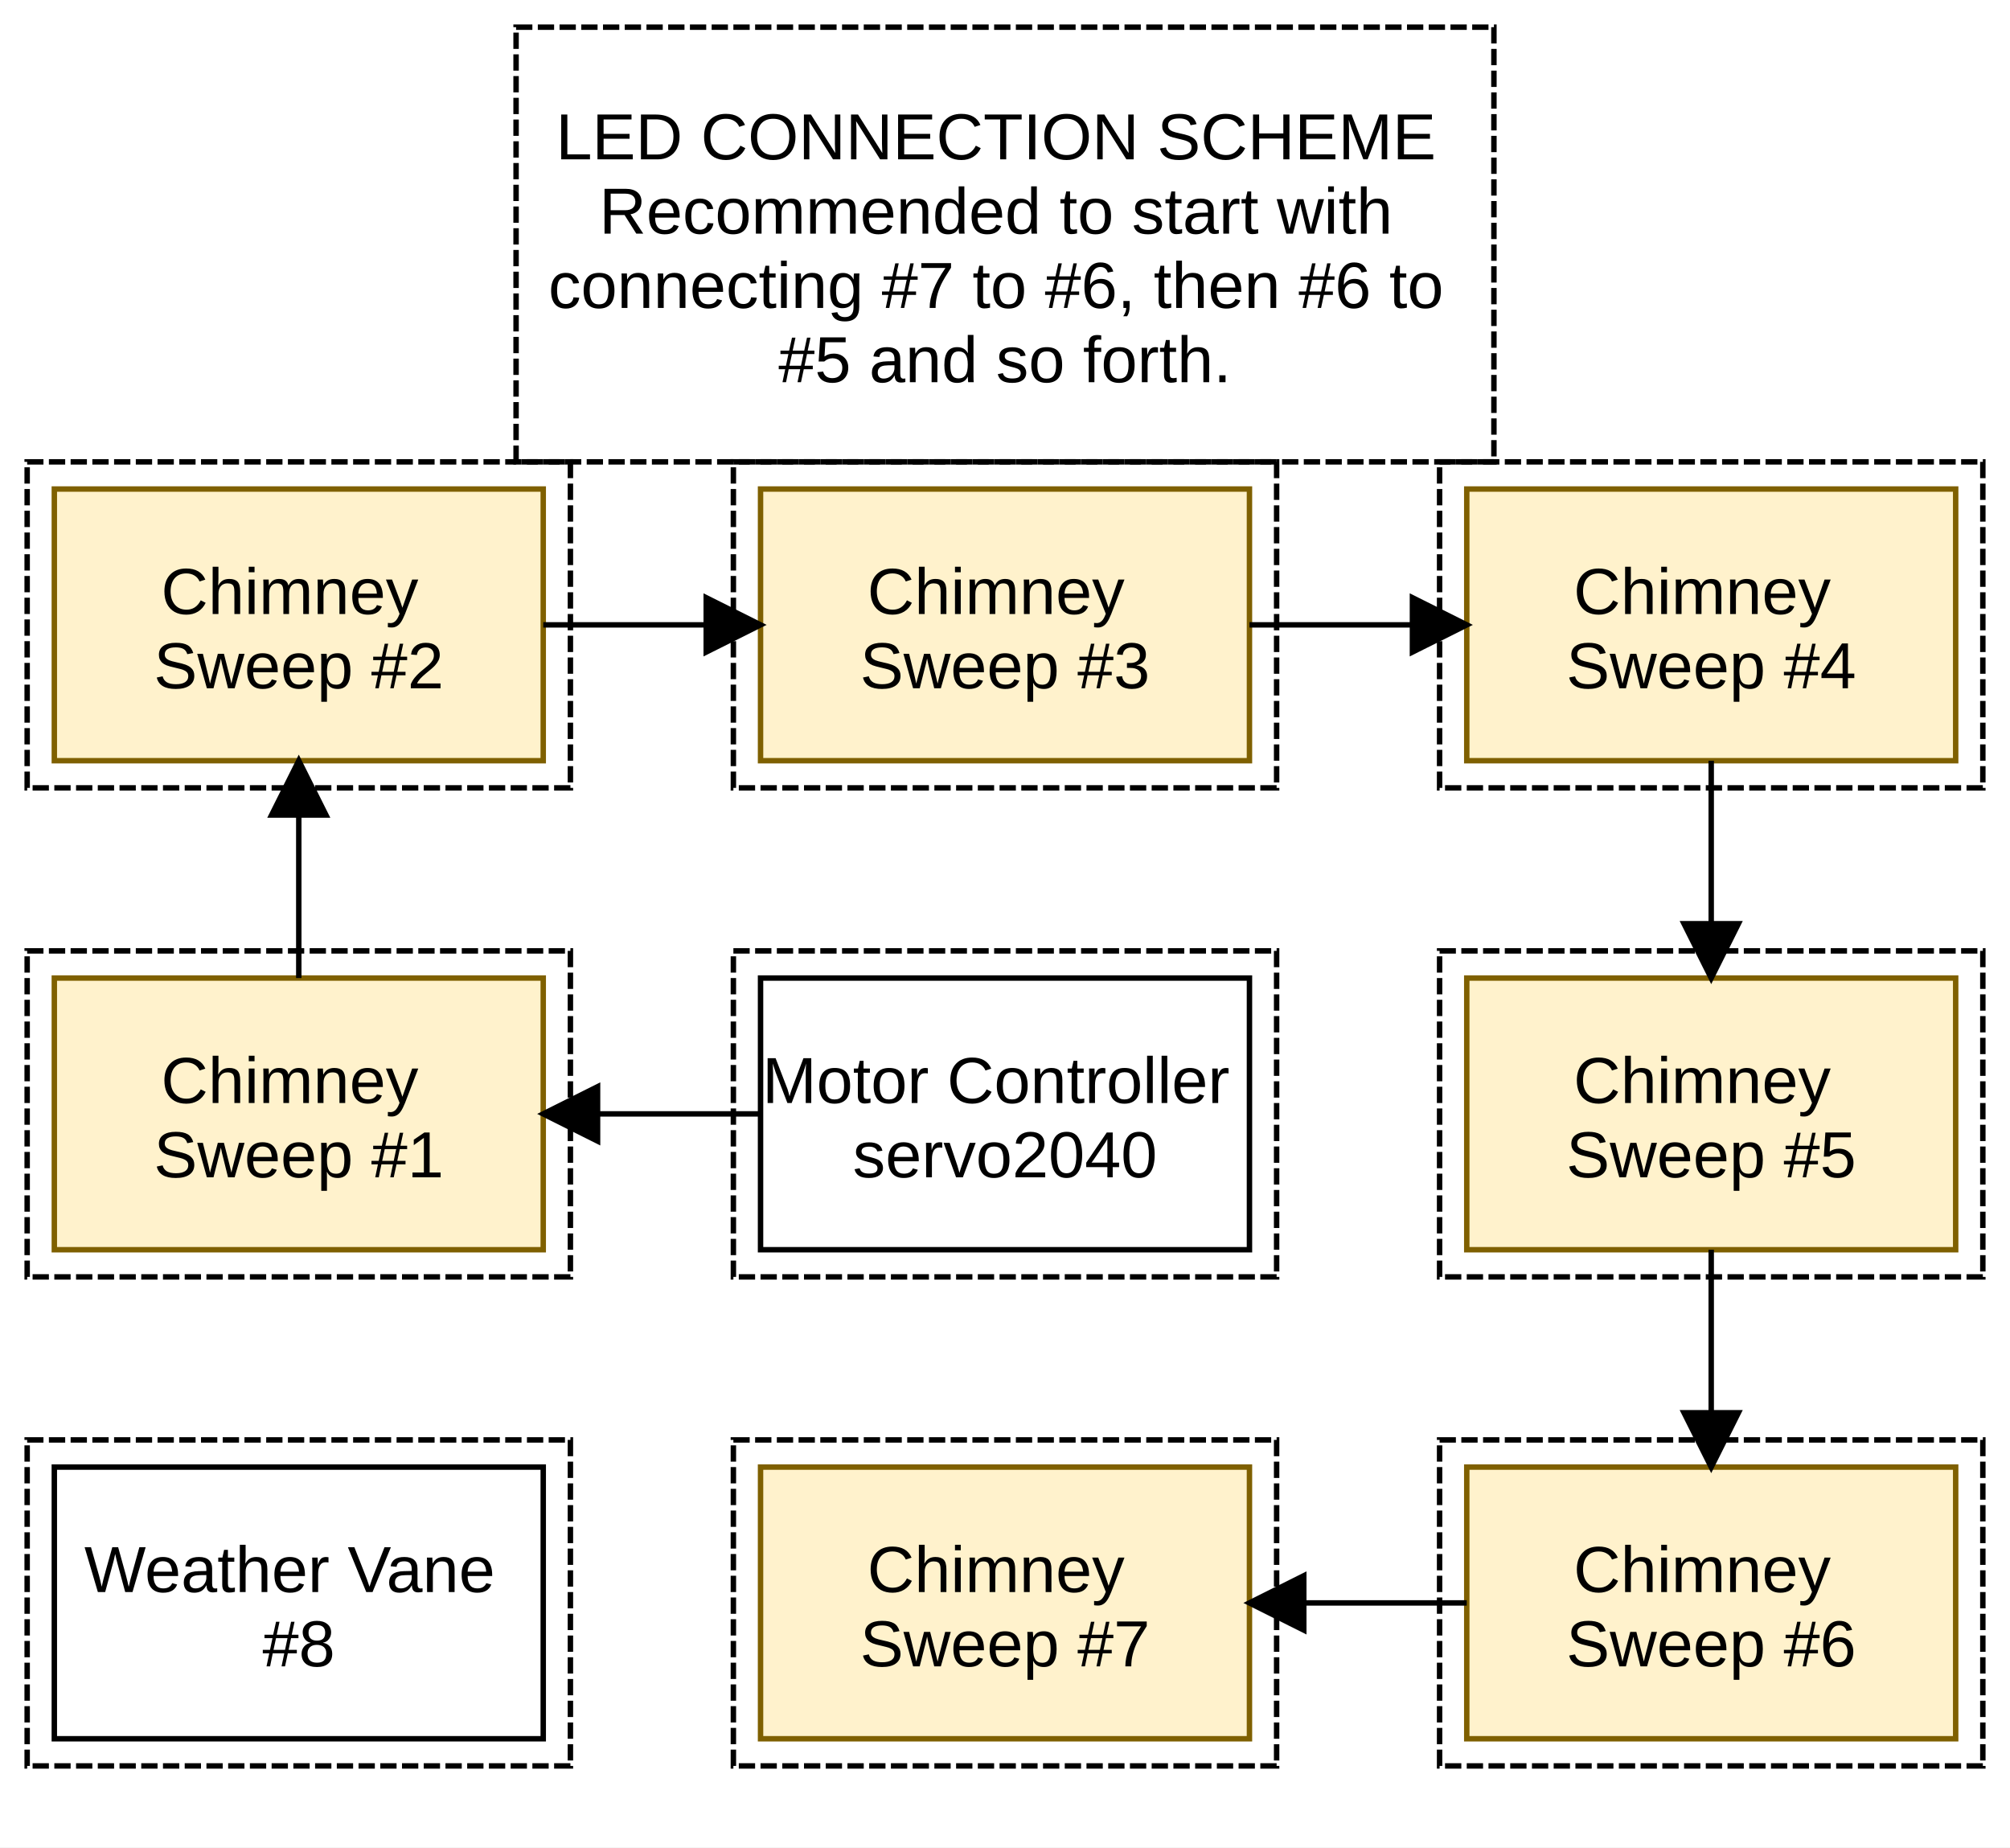
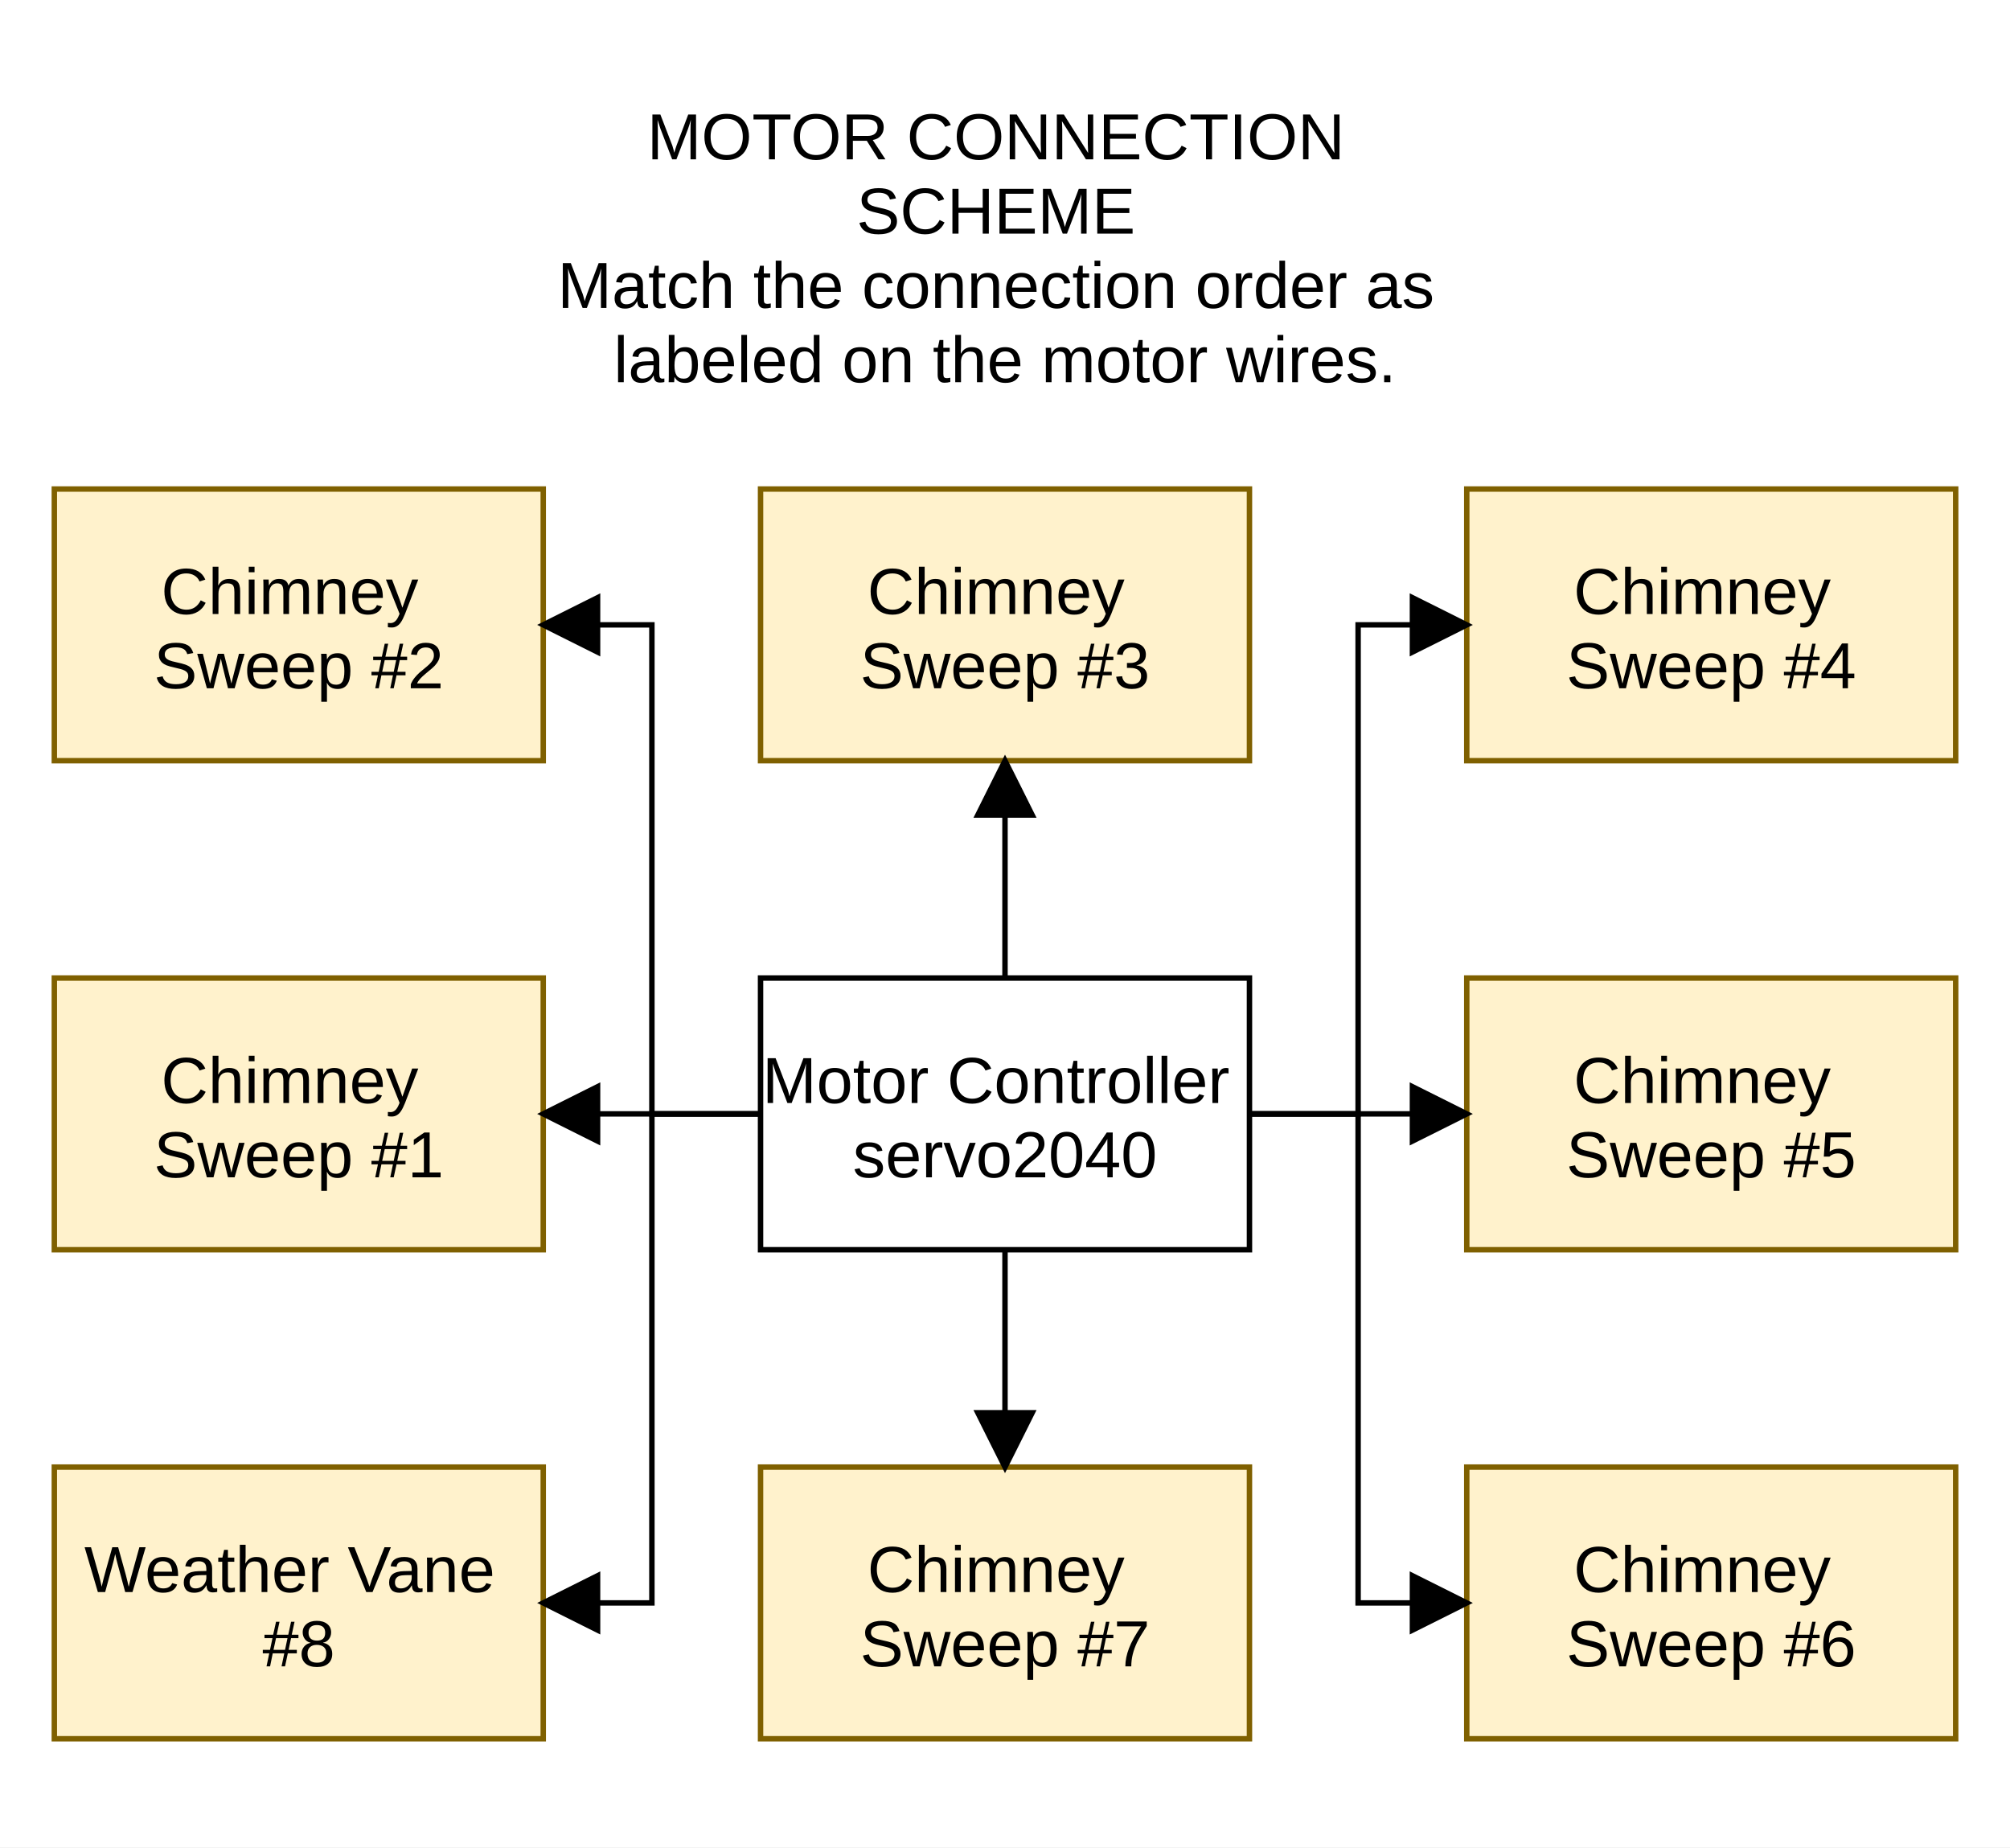
<svg xmlns="http://www.w3.org/2000/svg" width="370" height="340" style="background-color:white;">
  <defs id="canvasGridDefs">
    <pattern id="smallGrid" width="5" height="5" patternUnits="userSpaceOnUse">
      <path id="smallGridPath" d="M 5 0 L 0 0 0 5" fill="none" stroke="lightgray" stroke-width="0.5" />
    </pattern>
    <pattern id="watermarkGrid" width="220" height="80" patternUnits="userSpaceOnUse">
      <rect id="watermarkGridPath0" x="0" y="0" width="220" height="80" fill="white" />
      <text x="60" y="55" transform="rotate(-30 90,90)" fill="#eeeeee" font-family="Arial" font-size="16">Flowdia Diagrams </text>
    </pattern>
  </defs>
  <rect id="canvasGrid" width="100%" height="100%" fill="white" />
  <rect id="shapeSelectGrid" width="0" height="0" x="0" y="0" fill="gray" stroke="gray" fill-opacity="0.2" stroke-width="1" />
  <circle id="selectionMarker" cx="0" cy="0" r="50" fill="darkslateblue" stroke="darkslateblue" fill-opacity="0.2" stroke-width="0" style="display: none;" />
  <rect id="processfd66f700-5ce3-49cd-8eed-359abef76042" x="10" y="180" height="50" width="90" rx="0" ry="0" fill="rgb(255, 242, 204)" fill-opacity="1" stroke-opacity="1" stroke="rgb(127,96,0)" />
  <text id="processfd66f700-5ce3-49cd-8eed-359abef76042Text" x="10" y="189.328" fill="black" font-size="12" font-family="Arial" font-weight="normal" text-anchor="middle">
    <tspan x="55" dy="13.672">Chimney </tspan>
    <tspan x="55" dy="13.672">Sweep #1 </tspan>
  </text>
-   <rect id="2bd9acff-94fc-43cf-9fb4-74d04217a767" x="5" y="175" height="60" width="100" stroke-width="1" stroke-dasharray="3,1" fill="none" stroke="black" />
+   <rect id="bff32c59-a413-45cc-b008-16470a1b7f5f" x="5" y="175" height="60" width="100" stroke-width="1" stroke-dasharray="3,1" fill="none" stroke="none" />
  <rect id="process6a2c9822-f20e-4292-b8a5-900d573e88fc" x="10" y="90" height="50" width="90" rx="0" ry="0" fill="rgb(255, 242, 204)" fill-opacity="1" stroke-opacity="1" stroke="rgb(127,96,0)" />
  <text id="process6a2c9822-f20e-4292-b8a5-900d573e88fcText" x="10" y="99.328" fill="black" font-size="12" font-family="Arial" font-weight="normal" text-anchor="middle">
    <tspan x="55" dy="13.672">Chimney </tspan>
    <tspan x="55" dy="13.672">Sweep #2 </tspan>
  </text>
-   <rect id="b18e5efe-99c7-48e8-bc54-865f19873b70" x="5" y="85" height="60" width="100" stroke-width="1" stroke-dasharray="3,1" fill="none" stroke="black" />
+   <rect id="747e0266-050b-4e42-8697-a1b57c9ba154" x="5" y="85" height="60" width="100" stroke-width="1" stroke-dasharray="3,1" fill="none" stroke="none" />
  <rect id="process05edf558-83b6-4e55-919b-e17fab851e1a" x="140" y="90" height="50" width="90" rx="0" ry="0" fill="rgb(255, 242, 204)" fill-opacity="1" stroke-opacity="1" stroke="rgb(127,96,0)" />
  <text id="process05edf558-83b6-4e55-919b-e17fab851e1aText" x="140" y="99.328" fill="black" font-size="12" font-family="Arial" font-weight="normal" text-anchor="middle">
    <tspan x="185" dy="13.672">Chimney </tspan>
    <tspan x="185" dy="13.672">Sweep #3 </tspan>
  </text>
-   <rect id="a8290d7a-25b4-4cf3-b122-3c18d84e0ac4" x="135" y="85" height="60" width="100" stroke-width="1" stroke-dasharray="3,1" fill="none" stroke="black" />
+   <rect id="5f6e24bd-a6d4-4e62-8dee-232eec3b2ab4" x="135" y="85" height="60" width="100" stroke-width="1" stroke-dasharray="3,1" fill="none" stroke="none" />
  <rect id="process19fb1009-55b9-40ee-9965-ebec1c4394ff" x="270" y="90" height="50" width="90" rx="0" ry="0" fill="rgb(255, 242, 204)" fill-opacity="1" stroke-opacity="1" stroke="rgb(127,96,0)" />
  <text id="process19fb1009-55b9-40ee-9965-ebec1c4394ffText" x="270" y="99.328" fill="black" font-size="12" font-family="Arial" font-weight="normal" text-anchor="middle">
    <tspan x="315" dy="13.672">Chimney </tspan>
    <tspan x="315" dy="13.672">Sweep #4 </tspan>
  </text>
-   <rect id="97d67f39-4b7f-4d27-8b15-691c3c2707b7" x="265" y="85" height="60" width="100" stroke-width="1" stroke-dasharray="3,1" fill="none" stroke="black" />
+   <rect id="c29249e3-a381-406d-8ecb-b020d7b1a6ce" x="265" y="85" height="60" width="100" stroke-width="1" stroke-dasharray="3,1" fill="none" stroke="none" />
  <rect id="processbbfad76e-1c5d-4fea-80d8-36f5e0983664" x="140" y="180" height="50" width="90" rx="0" ry="0" fill="white" fill-opacity="1" stroke-opacity="1" stroke="black" />
  <text id="processbbfad76e-1c5d-4fea-80d8-36f5e0983664Text" x="140" y="189.328" fill="black" font-size="12" font-family="Arial" font-weight="normal" text-anchor="middle" data-text="Motor Controller servo2040">
    <tspan x="185" dy="13.672">Motor Controller </tspan>
    <tspan x="185" dy="13.672">servo2040 </tspan>
  </text>
-   <rect id="af5ab798-becf-4d04-bca8-1d6c3a925e8d" x="135" y="175" height="60" width="100" stroke-width="1" stroke-dasharray="3,1" fill="none" stroke="black" />
+   <rect id="19b8611d-3071-439c-9ac1-dae75aa7e9a2" x="135" y="175" height="60" width="100" stroke-width="1" stroke-dasharray="3,1" fill="none" stroke="none" />
  <rect id="process846494eb-bcd3-4091-99b3-7b7fd8daafc9" x="270" y="180" height="50" width="90" rx="0" ry="0" fill="rgb(255, 242, 204)" fill-opacity="1" stroke-opacity="1" stroke="rgb(127,96,0)" />
  <text id="process846494eb-bcd3-4091-99b3-7b7fd8daafc9Text" x="270" y="189.328" fill="black" font-size="12" font-family="Arial" font-weight="normal" text-anchor="middle">
    <tspan x="315" dy="13.672">Chimney </tspan>
    <tspan x="315" dy="13.672">Sweep #5 </tspan>
  </text>
-   <rect id="c4a26d8e-5315-4b7c-aa17-3a2586eae77a" x="265" y="175" height="60" width="100" stroke-width="1" stroke-dasharray="3,1" fill="none" stroke="black" />
+   <rect id="4e3f7a1f-71ec-42c1-a9b8-ac4868070a34" x="265" y="175" height="60" width="100" stroke-width="1" stroke-dasharray="3,1" fill="none" stroke="none" />
  <rect id="process3d5da552-f6c8-4766-853b-51b786c24835" x="270" y="270" height="50" width="90" rx="0" ry="0" fill="rgb(255, 242, 204)" fill-opacity="1" stroke-opacity="1" stroke="rgb(127,96,0)" />
  <text id="process3d5da552-f6c8-4766-853b-51b786c24835Text" x="270" y="279.328" fill="black" font-size="12" font-family="Arial" font-weight="normal" text-anchor="middle">
    <tspan x="315" dy="13.672">Chimney </tspan>
    <tspan x="315" dy="13.672">Sweep #6 </tspan>
  </text>
-   <rect id="5a489726-020a-4673-a97d-d8838337d5fd" x="265" y="265" height="60" width="100" stroke-width="1" stroke-dasharray="3,1" fill="none" stroke="black" />
-   <rect id="processf5911dd4-7133-40df-a4bb-5c91b6ec2434" x="10" y="270" height="50" width="90" rx="0" ry="0" fill="white" fill-opacity="1" stroke-opacity="1" stroke="black" />
+   <rect id="ca4d5e59-0fb1-4cdb-94af-b71d72e766c2" x="265" y="265" height="60" width="100" stroke-width="1" stroke-dasharray="3,1" fill="none" stroke="none" />
+   <rect id="processf5911dd4-7133-40df-a4bb-5c91b6ec2434" x="10" y="270" height="50" width="90" rx="0" ry="0" fill="rgb(255, 242, 204)" fill-opacity="1" stroke-opacity="1" stroke="rgb(127,96,0)" />
  <text id="processf5911dd4-7133-40df-a4bb-5c91b6ec2434Text" x="10" y="279.328" fill="black" font-size="12" font-family="Arial" font-weight="normal" text-anchor="middle">
    <tspan x="55" dy="13.672">Weather Vane </tspan>
    <tspan x="55" dy="13.672">#8 </tspan>
  </text>
-   <rect id="ce3af111-d834-47e7-9d16-7ab5cd53a13f" x="5" y="265" height="60" width="100" stroke-width="1" stroke-dasharray="3,1" fill="none" stroke="black" />
+   <rect id="7ec2a994-9b8e-4daf-93a6-6c04d0126e71" x="5" y="265" height="60" width="100" stroke-width="1" stroke-dasharray="3,1" fill="none" stroke="none" />
  <rect id="process5c73fdd6-317c-4167-9627-5f1d5c321566" x="140" y="270" height="50" width="90" rx="0" ry="0" fill="rgb(255, 242, 204)" fill-opacity="1" stroke-opacity="1" stroke="rgb(127,96,0)" />
  <text id="process5c73fdd6-317c-4167-9627-5f1d5c321566Text" x="140" y="279.328" fill="black" font-size="12" font-family="Arial" font-weight="normal" text-anchor="middle">
    <tspan x="185" dy="13.672">Chimney </tspan>
    <tspan x="185" dy="13.672">Sweep #7 </tspan>
  </text>
-   <rect id="7461a1aa-727b-4d96-85b2-a46ed12e9436" x="135" y="265" height="60" width="100" stroke-width="1" stroke-dasharray="3,1" fill="none" stroke="black" />
-   <polyline id="line683d8f7e-d7c3-4cee-8293-f778d5fafe37" points=" 55,140  55,160  55,160  55,160  55,160  55,160  55,160  55,180 " fill="none" stroke="black" stroke-width="1" />
-   <polyline id="line683d8f7e-d7c3-4cee-8293-f778d5fafe37back" points=" 55,140  55,160  55,160  55,160  55,160  55,160  55,160  55,180 " fill="none" stroke="gray" stroke-width="15" opacity="0" />
-   <rect id="line683d8f7e-d7c3-4cee-8293-f778d5fafe37textback" x="55" y="151.164" height="1" width="0" fill="none" stroke-width="0" />
-   <text id="line683d8f7e-d7c3-4cee-8293-f778d5fafe37text" x="170" y="151.164" fill="black" font-size="12" font-family="Arial" font-weight="normal" text-anchor="middle">
-     <tspan x="55" dy="13.672"> </tspan>
-   </text>
-   <polygon id="lineheadd3653542-fbd2-4a85-bc0f-aeb7f6f6dbb9" points=" 55,150  50,150  55,140  60,150  55,150 " fill="black" stroke="black" fill-rule="nonzero" />
-   <polyline id="line81d5085f-aaf4-40b8-8394-759c45b29d45" points=" 100,115  120,115  120,115  120,115  120,115  120,115  120,115  140,115 " fill="none" stroke="black" stroke-width="1" />
-   <polyline id="line81d5085f-aaf4-40b8-8394-759c45b29d45back" points=" 100,115  120,115  120,115  120,115  120,115  120,115  120,115  140,115 " fill="none" stroke="gray" stroke-width="15" opacity="0" />
-   <rect id="line81d5085f-aaf4-40b8-8394-759c45b29d45textback" x="120" y="106.164" height="1" width="0" fill="none" stroke-width="0" />
-   <text id="line81d5085f-aaf4-40b8-8394-759c45b29d45text" x="235" y="106.164" fill="black" font-size="12" font-family="Arial" font-weight="normal" text-anchor="middle">
+   <rect id="e0d4e1f3-3276-4798-b765-0bbf5c6e4ce6" x="135" y="265" height="60" width="100" stroke-width="1" stroke-dasharray="3,1" fill="none" stroke="none" />
+   <polyline id="line0ccd1bea-1440-46e9-96c4-5b463328b8ff" points=" 100,205  120,205  120,205  120,205  120,205  120,205  120,205  140,205 " fill="none" stroke="black" stroke-width="1" />
+   <polyline id="line0ccd1bea-1440-46e9-96c4-5b463328b8ffback" points=" 100,205  120,205  120,205  120,205  120,205  120,205  120,205  140,205 " fill="none" stroke="gray" stroke-width="15" opacity="0" />
+   <rect id="line0ccd1bea-1440-46e9-96c4-5b463328b8fftextback" x="120" y="196.164" height="1" width="0" fill="none" stroke-width="0" />
+   <text id="line0ccd1bea-1440-46e9-96c4-5b463328b8fftext" x="235" y="196.164" fill="black" font-size="12" font-family="Arial" font-weight="normal" text-anchor="middle">
    <tspan x="120" dy="13.672"> </tspan>
  </text>
-   <polygon id="linehead80ae4581-1d6c-45cb-a1a6-e4d24166ab7a" points=" 130,115  130,110  140,115  130,120  130,115 " fill="black" stroke="black" fill-rule="nonzero" />
-   <polyline id="linec2673583-6362-4dc0-acbe-d3a16ddb9767" points=" 230,115  250,115  250,115  250,115  250,115  250,115  250,115  270,115 " fill="none" stroke="black" stroke-width="1" />
-   <polyline id="linec2673583-6362-4dc0-acbe-d3a16ddb9767back" points=" 230,115  250,115  250,115  250,115  250,115  250,115  250,115  270,115 " fill="none" stroke="gray" stroke-width="15" opacity="0" />
-   <rect id="linec2673583-6362-4dc0-acbe-d3a16ddb9767textback" x="250" y="106.164" height="1" width="0" fill="none" stroke-width="0" />
-   <text id="linec2673583-6362-4dc0-acbe-d3a16ddb9767text" x="365" y="106.164" fill="black" font-size="12" font-family="Arial" font-weight="normal" text-anchor="middle">
+   <polygon id="linehead8f2b110c-cf4f-4842-be4a-90b752320bc0" points=" 110,205  110,200  100,205  110,210  110,205 " fill="black" stroke="black" fill-rule="nonzero" />
+   <polyline id="line3f0a88d9-392f-4c56-848b-8d2c84ac7f93" points=" 100,115  120,115  120,115  120,115  120,205  120,205  120,205  140,205 " fill="none" stroke="black" stroke-width="1" />
+   <polyline id="line3f0a88d9-392f-4c56-848b-8d2c84ac7f93back" points=" 100,115  120,115  120,115  120,115  120,205  120,205  120,205  140,205 " fill="none" stroke="gray" stroke-width="15" opacity="0" />
+   <rect id="line3f0a88d9-392f-4c56-848b-8d2c84ac7f93textback" x="120" y="106.164" height="1" width="0" fill="none" stroke-width="0" />
+   <text id="line3f0a88d9-392f-4c56-848b-8d2c84ac7f93text" x="235" y="106.164" fill="black" font-size="12" font-family="Arial" font-weight="normal" text-anchor="middle">
+     <tspan x="120" dy="13.672"> </tspan>
+   </text>
+   <polygon id="lineheadbdac1a8e-9e4e-4628-82df-39094c9a99cd" points=" 110,115  110,110  100,115  110,120  110,115 " fill="black" stroke="black" fill-rule="nonzero" />
+   <polyline id="line8b52ad72-50ed-436a-b52b-2bf3bc01b561" points=" 100,295  120,295  120,295  120,295  120,205  120,205  120,205  140,205 " fill="none" stroke="black" stroke-width="1" />
+   <polyline id="line8b52ad72-50ed-436a-b52b-2bf3bc01b561back" points=" 100,295  120,295  120,295  120,295  120,205  120,205  120,205  140,205 " fill="none" stroke="gray" stroke-width="15" opacity="0" />
+   <rect id="line8b52ad72-50ed-436a-b52b-2bf3bc01b561textback" x="120" y="286.164" height="1" width="0" fill="none" stroke-width="0" />
+   <text id="line8b52ad72-50ed-436a-b52b-2bf3bc01b561text" x="235" y="286.164" fill="black" font-size="12" font-family="Arial" font-weight="normal" text-anchor="middle">
+     <tspan x="120" dy="13.672"> </tspan>
+   </text>
+   <polygon id="linehead4c24beac-e00a-43dd-9f6f-6590a0f27fa1" points=" 110,295  110,290  100,295  110,300  110,295 " fill="black" stroke="black" fill-rule="nonzero" />
+   <polyline id="lineb96d5289-faac-4d0d-a416-7e7af1156ab7" points=" 185,230  185,250  185,250  185,250  185,250  185,250  185,250  185,270 " fill="none" stroke="black" stroke-width="1" />
+   <polyline id="lineb96d5289-faac-4d0d-a416-7e7af1156ab7back" points=" 185,230  185,250  185,250  185,250  185,250  185,250  185,250  185,270 " fill="none" stroke="gray" stroke-width="15" opacity="0" />
+   <rect id="lineb96d5289-faac-4d0d-a416-7e7af1156ab7textback" x="185" y="241.164" height="1" width="0" fill="none" stroke-width="0" />
+   <text id="lineb96d5289-faac-4d0d-a416-7e7af1156ab7text" x="300" y="241.164" fill="black" font-size="12" font-family="Arial" font-weight="normal" text-anchor="middle">
+     <tspan x="185" dy="13.672"> </tspan>
+   </text>
+   <polygon id="lineheadf861f195-7476-410d-9a61-d1b7d5bfa2e6" points=" 185,260  180,260  185,270  190,260  185,260 " fill="black" stroke="black" fill-rule="nonzero" />
+   <polyline id="linec70d6dfb-5318-46f8-b24e-5253638e5aa3" points=" 230,205  250,205  250,205  250,205  250,295  250,295  250,295  270,295 " fill="none" stroke="black" stroke-width="1" />
+   <polyline id="linec70d6dfb-5318-46f8-b24e-5253638e5aa3back" points=" 230,205  250,205  250,205  250,205  250,295  250,295  250,295  270,295 " fill="none" stroke="gray" stroke-width="15" opacity="0" />
+   <rect id="linec70d6dfb-5318-46f8-b24e-5253638e5aa3textback" x="250" y="196.164" height="1" width="0" fill="none" stroke-width="0" />
+   <text id="linec70d6dfb-5318-46f8-b24e-5253638e5aa3text" x="365" y="196.164" fill="black" font-size="12" font-family="Arial" font-weight="normal" text-anchor="middle">
    <tspan x="250" dy="13.672"> </tspan>
  </text>
-   <polygon id="lineheadc117a5b0-94a0-4574-9fd4-04ae5fd579a4" points=" 260,115  260,110  270,115  260,120  260,115 " fill="black" stroke="black" fill-rule="nonzero" />
-   <polyline id="line7cb03352-fc26-4719-9e46-c74613fe541b" points=" 315,140  315,160  315,160  315,160  315,160  315,160  315,160  315,180 " fill="none" stroke="black" stroke-width="1" />
-   <polyline id="line7cb03352-fc26-4719-9e46-c74613fe541bback" points=" 315,140  315,160  315,160  315,160  315,160  315,160  315,160  315,180 " fill="none" stroke="gray" stroke-width="15" opacity="0" />
-   <rect id="line7cb03352-fc26-4719-9e46-c74613fe541btextback" x="315" y="151.164" height="1" width="0" fill="none" stroke-width="0" />
-   <text id="line7cb03352-fc26-4719-9e46-c74613fe541btext" x="430" y="151.164" fill="black" font-size="12" font-family="Arial" font-weight="normal" text-anchor="middle">
-     <tspan x="315" dy="13.672"> </tspan>
-   </text>
-   <polygon id="linehead5214b4f8-9066-435e-bb31-075614814594" points=" 315,170  310,170  315,180  320,170  315,170 " fill="black" stroke="black" fill-rule="nonzero" />
-   <polyline id="line403a5e07-1241-4fa6-9731-54fc132c8a79" points=" 315,230  315,250  315,250  315,250  315,250  315,250  315,250  315,270 " fill="none" stroke="black" stroke-width="1" />
-   <polyline id="line403a5e07-1241-4fa6-9731-54fc132c8a79back" points=" 315,230  315,250  315,250  315,250  315,250  315,250  315,250  315,270 " fill="none" stroke="gray" stroke-width="15" opacity="0" />
-   <rect id="line403a5e07-1241-4fa6-9731-54fc132c8a79textback" x="315" y="241.164" height="1" width="0" fill="none" stroke-width="0" />
-   <text id="line403a5e07-1241-4fa6-9731-54fc132c8a79text" x="430" y="241.164" fill="black" font-size="12" font-family="Arial" font-weight="normal" text-anchor="middle">
-     <tspan x="315" dy="13.672"> </tspan>
-   </text>
-   <polygon id="lineheadbc5b056e-2be0-4a07-9064-980b94f915b0" points=" 315,260  310,260  315,270  320,260  315,260 " fill="black" stroke="black" fill-rule="nonzero" />
-   <polyline id="line9ae21b3f-0251-4989-9392-617e5e2fc33b" points=" 230,295  250,295  250,295  250,295  250,295  250,295  250,295  270,295 " fill="none" stroke="black" stroke-width="1" />
-   <polyline id="line9ae21b3f-0251-4989-9392-617e5e2fc33bback" points=" 230,295  250,295  250,295  250,295  250,295  250,295  250,295  270,295 " fill="none" stroke="gray" stroke-width="15" opacity="0" />
-   <rect id="line9ae21b3f-0251-4989-9392-617e5e2fc33btextback" x="250" y="286.164" height="1" width="0" fill="none" stroke-width="0" />
-   <text id="line9ae21b3f-0251-4989-9392-617e5e2fc33btext" x="365" y="286.164" fill="black" font-size="12" font-family="Arial" font-weight="normal" text-anchor="middle">
+   <polygon id="lineheadab1b0564-a66b-47be-bf53-e39b98b445e3" points=" 260,295  260,290  270,295  260,300  260,295 " fill="black" stroke="black" fill-rule="nonzero" />
+   <polyline id="linec26d46f2-3ebe-4211-aaf5-eabc8305ce79" points=" 230,205  250,205  250,205  250,205  250,205  250,205  250,205  270,205 " fill="none" stroke="black" stroke-width="1" />
+   <polyline id="linec26d46f2-3ebe-4211-aaf5-eabc8305ce79back" points=" 230,205  250,205  250,205  250,205  250,205  250,205  250,205  270,205 " fill="none" stroke="gray" stroke-width="15" opacity="0" />
+   <rect id="linec26d46f2-3ebe-4211-aaf5-eabc8305ce79textback" x="250" y="196.164" height="1" width="0" fill="none" stroke-width="0" />
+   <text id="linec26d46f2-3ebe-4211-aaf5-eabc8305ce79text" x="365" y="196.164" fill="black" font-size="12" font-family="Arial" font-weight="normal" text-anchor="middle">
    <tspan x="250" dy="13.672"> </tspan>
  </text>
-   <polygon id="linehead5bdd5ba1-471a-4282-87df-2fe06e5345d4" points=" 240,295  240,290  230,295  240,300  240,295 " fill="black" stroke="black" fill-rule="nonzero" />
-   <polyline id="line82636130-4ae1-4fdd-93ca-47df7796c3e8" points=" 100,205  120,205  120,205  120,205  120,205  120,205  120,205  140,205 " fill="none" stroke="black" stroke-width="1" />
-   <polyline id="line82636130-4ae1-4fdd-93ca-47df7796c3e8back" points=" 100,205  120,205  120,205  120,205  120,205  120,205  120,205  140,205 " fill="none" stroke="gray" stroke-width="15" opacity="0" />
-   <rect id="line82636130-4ae1-4fdd-93ca-47df7796c3e8textback" x="120" y="196.164" height="1" width="0" fill="none" stroke-width="0" />
-   <text id="line82636130-4ae1-4fdd-93ca-47df7796c3e8text" x="235" y="196.164" fill="black" font-size="12" font-family="Arial" font-weight="normal" text-anchor="middle">
-     <tspan x="120" dy="13.672"> </tspan>
+   <polygon id="linehead21908980-a01c-42cc-a899-9d68772b1b57" points=" 260,205  260,200  270,205  260,210  260,205 " fill="black" stroke="black" fill-rule="nonzero" />
+   <polyline id="line5acf3b78-d519-4dcd-b5ee-9875b97a85bd" points=" 230,205  250,205  250,205  250,205  250,115  250,115  250,115  270,115 " fill="none" stroke="black" stroke-width="1" />
+   <polyline id="line5acf3b78-d519-4dcd-b5ee-9875b97a85bdback" points=" 230,205  250,205  250,205  250,205  250,115  250,115  250,115  270,115 " fill="none" stroke="gray" stroke-width="15" opacity="0" />
+   <rect id="line5acf3b78-d519-4dcd-b5ee-9875b97a85bdtextback" x="250" y="196.164" height="1" width="0" fill="none" stroke-width="0" />
+   <text id="line5acf3b78-d519-4dcd-b5ee-9875b97a85bdtext" x="365" y="196.164" fill="black" font-size="12" font-family="Arial" font-weight="normal" text-anchor="middle">
+     <tspan x="250" dy="13.672"> </tspan>
  </text>
-   <polygon id="linehead81c92e9f-fae1-4942-af4a-fec3f597119b" points=" 110,205  110,200  100,205  110,210  110,205 " fill="black" stroke="black" fill-rule="nonzero" />
+   <polygon id="linehead01f359fc-00a6-44ad-b987-ace120e02453" points=" 260,115  260,110  270,115  260,120  260,115 " fill="black" stroke="black" fill-rule="nonzero" />
+   <polyline id="linec574235a-a6d7-4455-8872-d1486adfa18c" points=" 185,140  185,160  185,160  185,160  185,160  185,160  185,160  185,180 " fill="none" stroke="black" stroke-width="1" />
+   <polyline id="linec574235a-a6d7-4455-8872-d1486adfa18cback" points=" 185,140  185,160  185,160  185,160  185,160  185,160  185,160  185,180 " fill="none" stroke="gray" stroke-width="15" opacity="0" />
+   <rect id="linec574235a-a6d7-4455-8872-d1486adfa18ctextback" x="185" y="151.164" height="1" width="0" fill="none" stroke-width="0" />
+   <text id="linec574235a-a6d7-4455-8872-d1486adfa18ctext" x="300" y="151.164" fill="black" font-size="12" font-family="Arial" font-weight="normal" text-anchor="middle">
+     <tspan x="185" dy="13.672"> </tspan>
+   </text>
+   <polygon id="linehead5c3e4a00-1b43-458a-afae-7789f251416b" points=" 185,150  180,150  185,140  190,150  185,150 " fill="black" stroke="black" fill-rule="nonzero" />
  <rect id="textonly1799be0d-7314-47d2-adff-d84d78b950af" x="100" y="10" height="70" width="170" rx="0" ry="0" fill="white" fill-opacity="1" stroke-opacity="1" stroke="transparent" />
-   <text id="textonly1799be0d-7314-47d2-adff-d84d78b950afText" x="100" y="15.656" fill="black" font-size="12" font-family="Arial" font-weight="normal" text-anchor="middle" data-text="LED CONNECTION SCHEME Recommended to start with connecting #7 to #6, then #6 to #5 and so forth.">
-     <tspan x="185" dy="13.672">LED CONNECTION SCHEME </tspan>
-     <tspan x="185" dy="13.672">Recommended to start with </tspan>
-     <tspan x="185" dy="13.672">connecting #7 to #6, then #6 to </tspan>
-     <tspan x="185" dy="13.672">#5 and so forth. </tspan>
+   <text id="textonly1799be0d-7314-47d2-adff-d84d78b950afText" x="100" y="15.656" fill="black" font-size="12" font-family="Arial" font-weight="normal" text-anchor="middle" data-text="MOTOR CONNECTION SCHEME Match the connection order as labeled on the motor wires.">
+     <tspan x="185" dy="13.672">MOTOR CONNECTION </tspan>
+     <tspan x="185" dy="13.672">SCHEME </tspan>
+     <tspan x="185" dy="13.672">Match the connection order as </tspan>
+     <tspan x="185" dy="13.672">labeled on the motor wires. </tspan>
  </text>
-   <rect id="24ac3cb1-395e-4e44-9a30-531d64b3ce46" x="95" y="5" height="80" width="180" stroke-width="1" stroke-dasharray="3,1" fill="none" stroke="black" />
+   <rect id="fd755566-d805-4935-85de-5ab4f8d7e6d8" x="95" y="5" height="80" width="180" stroke-width="1" stroke-dasharray="3,1" fill="none" stroke="none" />
</svg>
